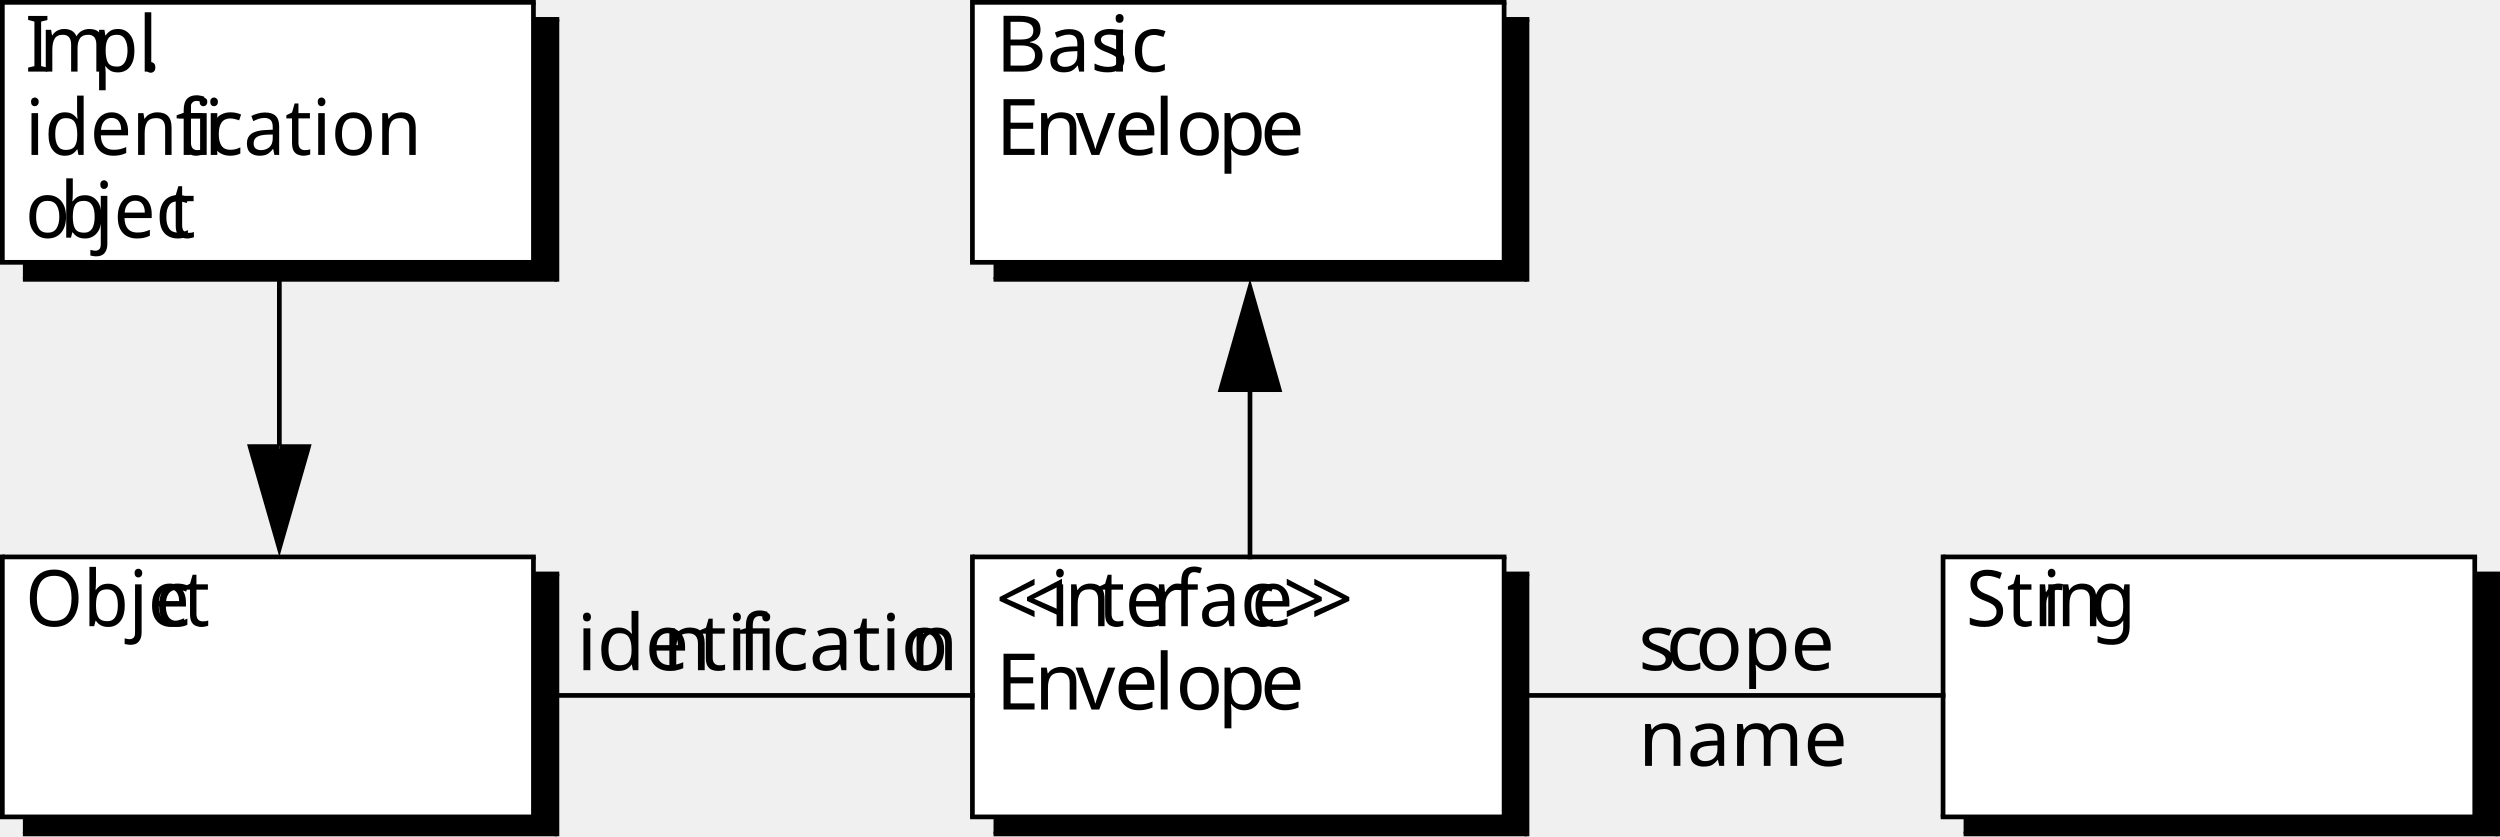
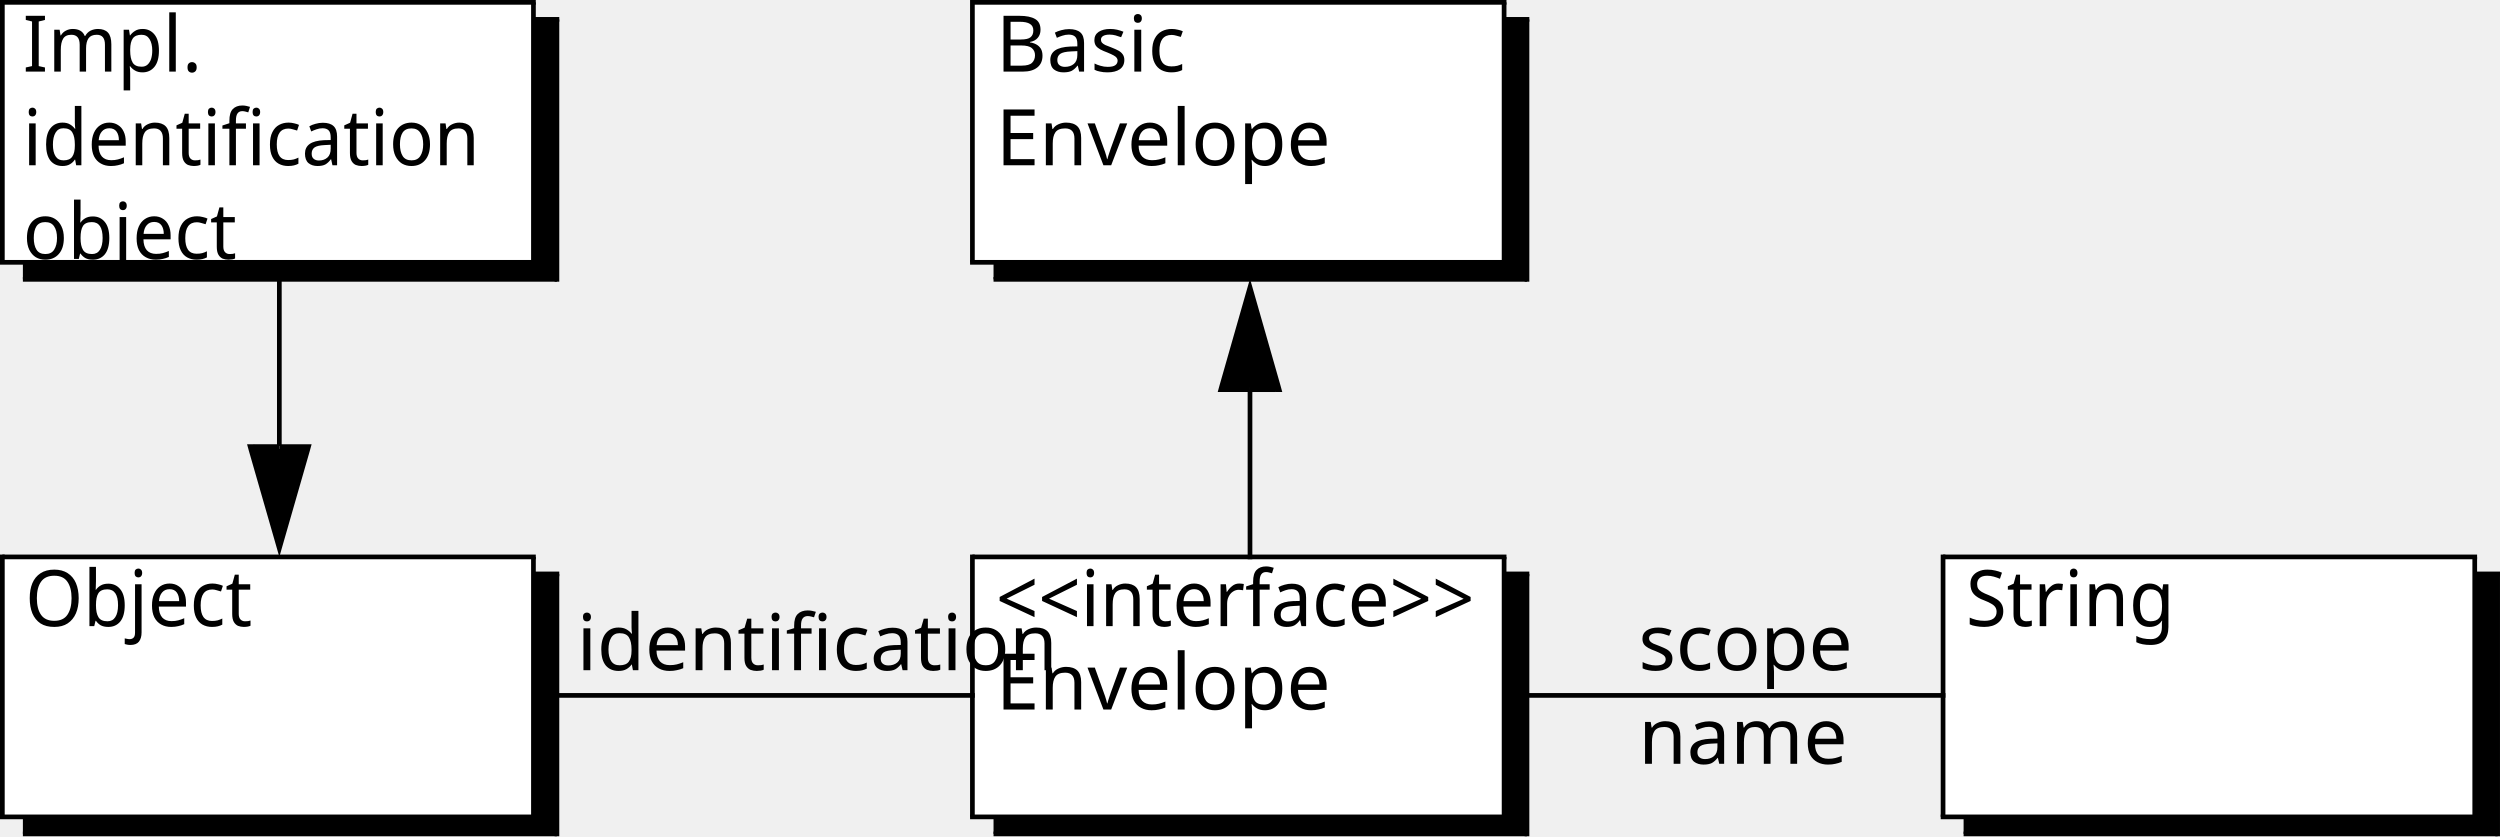
- <svg xmlns="http://www.w3.org/2000/svg" version="1.1" id="Layer_1" x="0px" y="0px" width="255.601px" height="85.5px" viewBox="0 0 255.601 85.5" style="enable-background:new 0 0 255.601 85.5;" xml:space="preserve">
+ <svg xmlns="http://www.w3.org/2000/svg" version="1.1" id="Layer_1" x="0px" y="0px" width="255.602px" height="85.5px" viewBox="0 0 255.602 85.5" enable-background="new 0 0 255.602 85.5" xml:space="preserve">
  <rect x="101.82" y="58.68" width="54.3" height="26.58" />
-   <rect x="101.82" y="58.44" width="54.54" height="0.48" />
+   <rect x="101.82" y="58.439" width="54.54" height="0.48" />
  <rect x="155.88" y="58.68" width="0.48" height="26.82" />
  <rect x="101.58" y="85.02" width="54.54" height="0.48" />
-   <rect x="101.58" y="58.44" width="0.48" height="26.82" />
-   <rect x="99.42" y="56.94" style="fill:#FFFFFF;" width="54.36" height="26.58" />
-   <rect x="99.42" y="56.7" width="54.601" height="0.48" />
-   <rect x="153.54" y="56.94" width="0.48" height="26.82" />
-   <rect x="99.18" y="83.28" width="54.6" height="0.48" />
-   <rect x="99.18" y="56.7" width="0.48" height="26.82" />
-   <text transform="matrix(1 0 0 1.0522 101.8203 64.02)">
-     <tspan x="0" y="0" style="font-family:'ProductusOSGiBookc'; font-size:7.584;">&lt;</tspan>
-     <tspan x="2.806" y="0" style="font-family:'ProductusOSGiBookc'; font-size:7.584;">&lt;</tspan>
-     <tspan x="5.566" y="0" style="font-family:'ProductusOSGiBookc'; font-size:7.584;">i</tspan>
-     <tspan x="7.045" y="0" style="font-family:'ProductusOSGiBookc'; font-size:7.584;">n</tspan>
-     <tspan x="10.466" y="0" style="font-family:'ProductusOSGiBookc'; font-size:7.584;">te</tspan>
-     <tspan x="16.024" y="0" style="font-family:'ProductusOSGiBookc'; font-size:7.584;">r</tspan>
-     <tspan x="18.126" y="0" style="font-family:'ProductusOSGiBookc'; font-size:7.584;">fac</tspan>
-     <tspan x="26.119" y="0" style="font-family:'ProductusOSGiBookc'; font-size:7.584;">e</tspan>
-     <tspan x="29.365" y="0" style="font-family:'ProductusOSGiBookc'; font-size:7.584;">&gt;</tspan>
-     <tspan x="32.179" y="0" style="font-family:'ProductusOSGiBookc'; font-size:7.584;">&gt;</tspan>
-   </text>
-   <text transform="matrix(1 0 0 1 101.8203 72.54)">
-     <tspan x="0" y="0" style="font-family:'ProductusSemibold'; font-size:7.98;">E</tspan>
-     <tspan x="3.95" y="0" style="font-family:'ProductusSemibold'; font-size:7.98;">n</tspan>
-     <tspan x="8.147" y="0" style="font-family:'ProductusSemibold'; font-size:7.98;">v</tspan>
-     <tspan x="12.105" y="0" style="font-family:'ProductusSemibold'; font-size:7.98;">e</tspan>
-     <tspan x="16.184" y="0" style="font-family:'ProductusSemibold'; font-size:7.98;">l</tspan>
-     <tspan x="18.386" y="0" style="font-family:'ProductusSemibold'; font-size:7.98;">o</tspan>
-     <tspan x="22.702" y="0" style="font-family:'ProductusSemibold'; font-size:7.98;">p</tspan>
-     <tspan x="27.036" y="0" style="font-family:'ProductusSemibold'; font-size:7.98;">e</tspan>
-   </text>
+   <rect x="101.58" y="58.439" width="0.48" height="26.82" />
+   <rect x="99.42" y="56.939" fill="#FFFFFF" width="54.36" height="26.58" />
+   <rect x="99.42" y="56.7" width="54.602" height="0.479" />
+   <rect x="153.54" y="56.939" width="0.48" height="26.82" />
+   <rect x="99.18" y="83.28" width="54.6" height="0.479" />
+   <rect x="99.18" y="56.7" width="0.479" height="26.819" />
+   <text transform="matrix(0.9504 0 0 1 101.8201 64.0195)" font-family="'ProductusOSGiBookc'" font-size="7.98">&lt;&lt;interface&gt;&gt;</text>
+   <text transform="matrix(1 0 0 1 101.8201 72.54)" font-family="'ProductusSemibold'" font-size="7.98">Envelope</text>
  <rect x="101.82" y="1.98" width="54.3" height="26.58" />
-   <rect x="101.82" y="1.74" width="54.54" height="0.48" />
+   <rect x="101.82" y="1.74" width="54.54" height="0.479" />
  <rect x="155.88" y="1.98" width="0.48" height="26.82" />
  <rect x="101.58" y="28.32" width="54.54" height="0.48" />
  <rect x="101.58" y="1.74" width="0.48" height="26.82" />
-   <rect x="99.42" y="0.24" style="fill:#FFFFFF;" width="54.36" height="26.58" />
-   <rect x="99.42" width="54.601" height="0.48" />
+   <rect x="99.42" y="0.24" fill="#FFFFFF" width="54.36" height="26.58" />
+   <rect x="99.42" width="54.602" height="0.48" />
  <rect x="153.54" y="0.24" width="0.48" height="26.82" />
  <rect x="99.18" y="26.58" width="54.6" height="0.48" />
-   <rect x="99.18" width="0.48" height="26.82" />
-   <text transform="matrix(1 0 0 1 101.8203 7.3198)">
-     <tspan x="0" y="0" style="font-family:'ProductusSemibold'; font-size:7.98;">Bas</tspan>
-     <tspan x="11.618" y="0" style="font-family:'ProductusSemibold'; font-size:7.98;">i</tspan>
-     <tspan x="13.773" y="0" style="font-family:'ProductusSemibold'; font-size:7.98;">c</tspan>
-   </text>
-   <text transform="matrix(1 0 0 1 101.8203 15.8403)">
-     <tspan x="0" y="0" style="font-family:'ProductusSemibold'; font-size:7.98;">E</tspan>
-     <tspan x="3.95" y="0" style="font-family:'ProductusSemibold'; font-size:7.98;">n</tspan>
-     <tspan x="8.147" y="0" style="font-family:'ProductusSemibold'; font-size:7.98;">v</tspan>
-     <tspan x="12.105" y="0" style="font-family:'ProductusSemibold'; font-size:7.98;">e</tspan>
-     <tspan x="16.184" y="0" style="font-family:'ProductusSemibold'; font-size:7.98;">l</tspan>
-     <tspan x="18.386" y="0" style="font-family:'ProductusSemibold'; font-size:7.98;">o</tspan>
-     <tspan x="22.702" y="0" style="font-family:'ProductusSemibold'; font-size:7.98;">p</tspan>
-     <tspan x="27.036" y="0" style="font-family:'ProductusSemibold'; font-size:7.98;">e</tspan>
+   <rect x="99.18" width="0.479" height="26.82" />
+   <text transform="matrix(1 0 0 1 101.8201 7.3203)" enable-background="new    ">
+     <tspan x="0" y="0" font-family="'ProductusSemibold'" font-size="7.98">Basic</tspan>
+     <tspan x="0" y="9.576" font-family="'ProductusSemibold'" font-size="7.98">Envelope</tspan>
  </text>
  <rect x="2.58" y="58.68" width="54.36" height="26.58" />
-   <rect x="2.58" y="58.44" width="54.6" height="0.48" />
+   <rect x="2.58" y="58.439" width="54.601" height="0.48" />
  <rect x="56.7" y="58.68" width="0.48" height="26.82" />
-   <rect x="2.34" y="85.02" width="54.6" height="0.48" />
-   <rect x="2.34" y="58.44" width="0.48" height="26.82" />
-   <rect x="0.24" y="56.94" style="fill:#FFFFFF;" width="54.3" height="26.58" />
-   <rect x="0.24" y="56.7" width="54.54" height="0.48" />
-   <rect x="54.3" y="56.94" width="0.48" height="26.82" />
-   <rect y="83.28" width="54.54" height="0.48" />
-   <rect y="56.7" width="0.48" height="26.82" />
-   <text transform="matrix(1 0 0 1.0522 2.5801 64.02)">
-     <tspan x="0" y="0" style="font-family:'ProductusOSGiBookc'; font-size:7.584;">Obje</tspan>
-     <tspan x="13.264" y="0" style="font-family:'ProductusOSGiBookc'; font-size:7.584;">c</tspan>
-     <tspan x="16.146" y="0" style="font-family:'ProductusOSGiBookc'; font-size:7.584;">t</tspan>
+   <rect x="2.34" y="85.02" width="54.601" height="0.48" />
+   <rect x="2.34" y="58.439" width="0.48" height="26.82" />
+   <rect x="0.24" y="56.939" fill="#FFFFFF" width="54.3" height="26.58" />
+   <rect x="0.24" y="56.7" width="54.54" height="0.479" />
+   <rect x="54.3" y="56.939" width="0.48" height="26.82" />
+   <rect x="0" y="83.28" width="54.54" height="0.479" />
+   <rect x="0" y="56.7" width="0.48" height="26.819" />
+   <text transform="matrix(0.9504 0 0 1 2.5798 64.0195)" font-family="'ProductusOSGiBookc'" font-size="7.98">Object</text>
+   <rect x="201" y="58.68" width="54.36" height="26.58" />
+   <rect x="201" y="58.439" width="54.602" height="0.48" />
+   <rect x="255.12" y="58.68" width="0.48" height="26.82" />
+   <rect x="200.76" y="85.02" width="54.602" height="0.48" />
+   <rect x="200.76" y="58.439" width="0.48" height="26.82" />
+   <rect x="198.66" y="56.939" fill="#FFFFFF" width="54.36" height="26.58" />
+   <rect x="198.66" y="56.7" width="54.6" height="0.479" />
+   <rect x="252.78" y="56.939" width="0.479" height="26.82" />
+   <rect x="198.42" y="83.28" width="54.602" height="0.479" />
+   <rect x="198.42" y="56.7" width="0.48" height="26.819" />
+   <text transform="matrix(0.9504 0 0 1 200.9998 64.0195)" font-family="'ProductusOSGiBookc'" font-size="7.98">String</text>
+   <rect x="155.88" y="70.859" width="0.24" height="0.48" />
+   <rect x="156.12" y="70.859" width="42.78" height="0.48" />
+   <rect x="56.7" y="70.859" width="0.24" height="0.48" />
+   <rect x="56.94" y="70.859" width="42.72" height="0.48" />
+   <polyline points="127.8,40.08 124.5,40.08 124.68,39.42 127.8,28.5 130.92,39.42 131.101,40.08 130.44,40.08 129.96,39.72   127.32,30.48 128.28,30.18 128.28,30.48 125.64,39.72 124.68,39.42 125.16,39.06 127.8,39.06 " />
+   <rect x="127.8" y="39.06" width="2.642" height="1.02" />
+   <polyline points="127.8,39.6 125.16,39.6 127.8,30.36 130.44,39.6 " />
+   <rect x="127.561" y="56.939" width="0.479" height="0.24" />
+   <rect x="127.561" y="39.84" width="0.479" height="17.1" />
+   <text transform="matrix(1 0 0 1 167.5203 68.5195)" enable-background="new    ">
+     <tspan x="0" y="0" font-family="'ProductusBook'" font-size="7.98">scope</tspan>
+     <tspan x="0" y="9.576" font-family="'ProductusBook'" font-size="7.98">name</tspan>
  </text>
-   <rect x="201" y="58.68" width="54.36" height="26.58" />
-   <rect x="201" y="58.44" width="54.601" height="0.48" />
-   <rect x="255.12" y="58.68" width="0.48" height="26.82" />
-   <rect x="200.76" y="85.02" width="54.601" height="0.48" />
-   <rect x="200.76" y="58.44" width="0.48" height="26.82" />
-   <rect x="198.66" y="56.94" style="fill:#FFFFFF;" width="54.36" height="26.58" />
-   <rect x="198.66" y="56.7" width="54.6" height="0.48" />
-   <rect x="252.78" y="56.94" width="0.479" height="26.82" />
-   <rect x="198.42" y="83.28" width="54.601" height="0.48" />
-   <rect x="198.42" y="56.7" width="0.48" height="26.82" />
-   <text transform="matrix(1 0 0 1.0522 201 64.02)">
-     <tspan x="0" y="0" style="font-family:'ProductusOSGiBookc'; font-size:7.584;">Str</tspan>
-     <tspan x="7.773" y="0" style="font-family:'ProductusOSGiBookc'; font-size:7.584;">i</tspan>
-     <tspan x="9.268" y="0" style="font-family:'ProductusOSGiBookc'; font-size:7.584;">n</tspan>
-     <tspan x="12.718" y="0" style="font-family:'ProductusOSGiBookc'; font-size:7.584;">g</tspan>
-   </text>
-   <rect x="155.88" y="70.86" width="0.24" height="0.48" />
-   <rect x="156.12" y="70.86" width="42.78" height="0.48" />
-   <rect x="56.7" y="70.86" width="0.24" height="0.48" />
-   <rect x="56.94" y="70.86" width="42.72" height="0.48" />
-   <polyline points="127.8,40.08 124.5,40.08 124.68,39.42 127.8,28.5 130.92,39.42 131.101,40.08 130.44,40.08 129.96,39.72    127.32,30.48 128.28,30.18 128.28,30.48 125.64,39.72 124.68,39.42 125.16,39.06 127.8,39.06  " />
-   <rect x="127.8" y="39.06" width="2.641" height="1.02" />
-   <polyline style="fill-rule:evenodd;clip-rule:evenodd;" points="127.8,39.6 125.16,39.6 127.8,30.36 130.44,39.6  " />
-   <rect x="127.561" y="56.94" width="0.479" height="0.24" />
-   <rect x="127.561" y="39.84" width="0.479" height="17.1" />
-   <text transform="matrix(1 0 0 1 167.5205 68.52)">
-     <tspan x="0" y="0" style="font-family:'ProductusBook'; font-size:7.98;">s</tspan>
-     <tspan x="2.817" y="0" style="font-family:'ProductusBook'; font-size:7.98;">c</tspan>
-     <tspan x="5.817" y="0" style="font-family:'ProductusBook'; font-size:7.98;">ope</tspan>
-   </text>
-   <text transform="matrix(1 0 0 1 58.98 68.52)">
-     <tspan x="0" y="0" style="font-family:'ProductusBook'; font-size:7.98;">ide</tspan>
-     <tspan x="8.786" y="0" style="font-family:'ProductusBook'; font-size:7.98;">n</tspan>
-     <tspan x="12.449" y="0" style="font-family:'ProductusBook'; font-size:7.98;">ti</tspan>
-     <tspan x="16.407" y="0" style="font-family:'ProductusBook'; font-size:7.98;">f</tspan>
-     <tspan x="18.33" y="0" style="font-family:'ProductusBook'; font-size:7.98;">i</tspan>
-     <tspan x="19.894" y="0" style="font-family:'ProductusBook'; font-size:7.98;">catio</tspan>
-     <tspan x="34.058" y="0" style="font-family:'ProductusBook'; font-size:7.98;">n</tspan>
-   </text>
+   <text transform="matrix(1 0 0 1 58.9797 68.5195)" font-family="'ProductusBook'" font-size="7.98">identification</text>
  <rect x="2.58" y="1.98" width="54.36" height="26.58" />
-   <rect x="2.58" y="1.74" width="54.6" height="0.48" />
+   <rect x="2.58" y="1.74" width="54.601" height="0.479" />
  <rect x="56.7" y="1.98" width="0.48" height="26.82" />
-   <rect x="2.34" y="28.32" width="54.6" height="0.48" />
+   <rect x="2.34" y="28.32" width="54.601" height="0.48" />
  <rect x="2.34" y="1.74" width="0.48" height="26.82" />
-   <rect x="0.24" y="0.24" style="fill:#FFFFFF;" width="54.3" height="26.58" />
+   <rect x="0.24" y="0.24" fill="#FFFFFF" width="54.3" height="26.58" />
  <rect x="0.24" width="54.54" height="0.48" />
  <rect x="54.3" y="0.24" width="0.48" height="26.82" />
-   <rect y="26.58" width="54.54" height="0.48" />
-   <rect width="0.48" height="26.82" />
-   <text transform="matrix(1 0 0 1.0522 2.5801 7.3198)">
-     <tspan x="0" y="0" style="font-family:'ProductusOSGiBookc'; font-size:7.584;">I</tspan>
-     <tspan x="1.456" y="0" style="font-family:'ProductusOSGiBookc'; font-size:7.584;">m</tspan>
-     <tspan x="6.909" y="0" style="font-family:'ProductusOSGiBookc'; font-size:7.584;">pl</tspan>
-     <tspan x="11.816" y="0" style="font-family:'ProductusOSGiBookc'; font-size:7.584;">.</tspan>
-     <tspan x="13.31" y="0" style="font-family:'ProductusOSGiBookc'; font-size:7.584;"> </tspan>
+   <rect x="0" y="26.58" width="54.54" height="0.48" />
+   <rect x="0" width="0.48" height="26.82" />
+   <text transform="matrix(0.9504 0 0 1 2.3396 7.3203)" enable-background="new    ">
+     <tspan x="0" y="0" font-family="'ProductusOSGiBookc'" font-size="7.98">Impl.</tspan>
+     <tspan x="0" y="9.576" font-family="'ProductusOSGiBookc'" font-size="7.98">identification</tspan>
+     <tspan x="0" y="19.152" font-family="'ProductusOSGiBookc'" font-size="7.98">object</tspan>
  </text>
-   <text transform="matrix(1 0 0 1.0522 2.5801 15.8403)">
-     <tspan x="0" y="0" style="font-family:'ProductusOSGiBookc'; font-size:7.584;">identi</tspan>
-     <tspan x="15.373" y="0" style="font-family:'ProductusOSGiBookc'; font-size:7.584;">f</tspan>
-     <tspan x="17.238" y="0" style="font-family:'ProductusOSGiBookc'; font-size:7.584;">i</tspan>
-     <tspan x="18.679" y="0" style="font-family:'ProductusOSGiBookc'; font-size:7.584;">cation </tspan>
-   </text>
-   <text transform="matrix(1 0 0 1.0522 2.5801 24.3008)">
-     <tspan x="0" y="0" style="font-family:'ProductusOSGiBookc'; font-size:7.584;">o</tspan>
-     <tspan x="3.549" y="0" style="font-family:'ProductusOSGiBookc'; font-size:7.584;">b</tspan>
-     <tspan x="7.083" y="0" style="font-family:'ProductusOSGiBookc'; font-size:7.584;">jec</tspan>
-     <tspan x="14.683" y="0" style="font-family:'ProductusOSGiBookc'; font-size:7.584;">t</tspan>
-   </text>
-   <polyline points="28.56,45.42 31.86,45.42 31.68,46.08 29.04,55.26 28.56,56.94 28.08,55.26 25.44,46.08 25.26,45.42    25.92,45.42 26.4,45.78 29.04,54.96 28.08,55.26 28.08,54.96 30.72,45.78 31.68,46.08 31.2,46.44 28.56,46.44  " />
-   <rect x="25.92" y="45.42" width="2.64" height="1.02" />
-   <polyline style="fill-rule:evenodd;clip-rule:evenodd;" points="28.56,45.9 31.2,45.9 28.56,55.08 25.92,45.9  " />
-   <rect x="28.32" y="28.32" width="0.48" height="0.24" />
-   <rect x="28.32" y="28.56" width="0.48" height="17.04" />
-   <text transform="matrix(1 0 0 1 167.5205 78.3003)" style="font-family:'ProductusBook'; font-size:7.98;">name</text>
+   <polyline points="28.56,45.42 31.86,45.42 31.68,46.08 29.04,55.26 28.56,56.939 28.08,55.26 25.44,46.08 25.26,45.42 25.92,45.42   26.4,45.78 29.04,54.96 28.08,55.26 28.08,54.96 30.72,45.78 31.68,46.08 31.2,46.439 28.56,46.439 " />
+   <rect x="25.92" y="45.42" width="2.641" height="1.02" />
+   <polyline points="28.56,45.9 31.2,45.9 28.56,55.08 25.92,45.9 " />
+   <rect x="28.32" y="28.32" width="0.479" height="0.24" />
+   <rect x="28.32" y="28.56" width="0.479" height="17.04" />
</svg>
